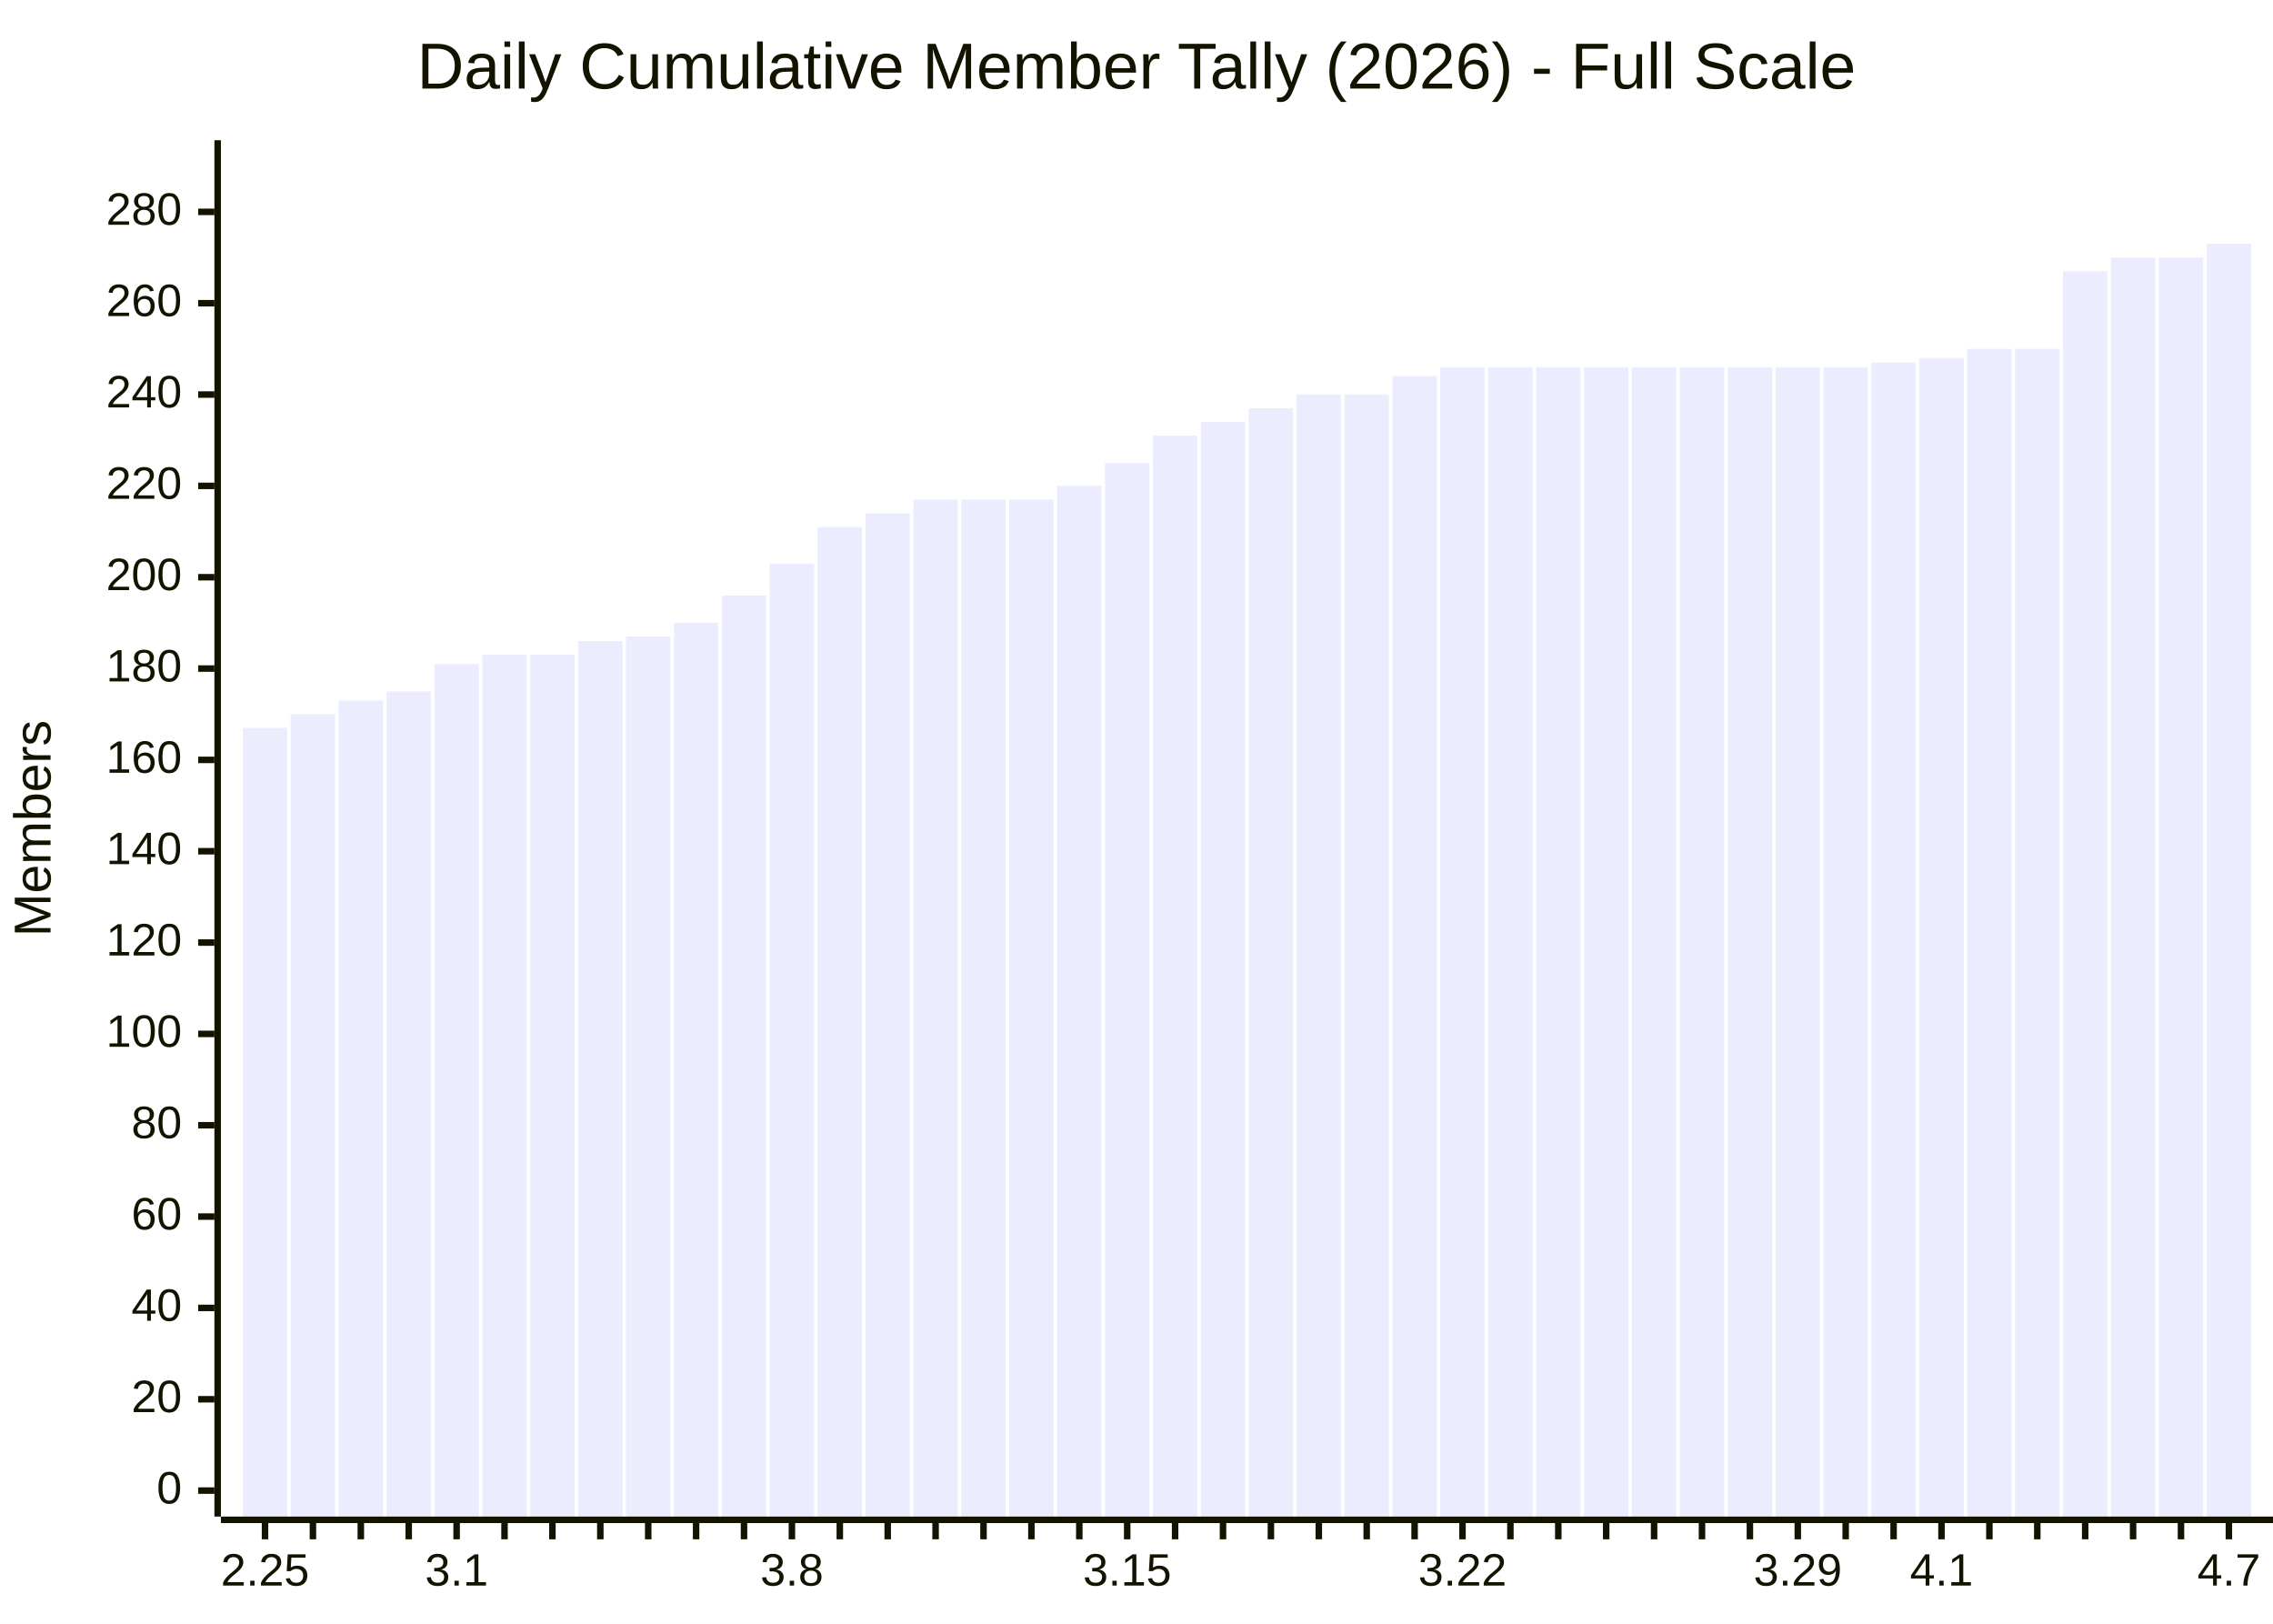
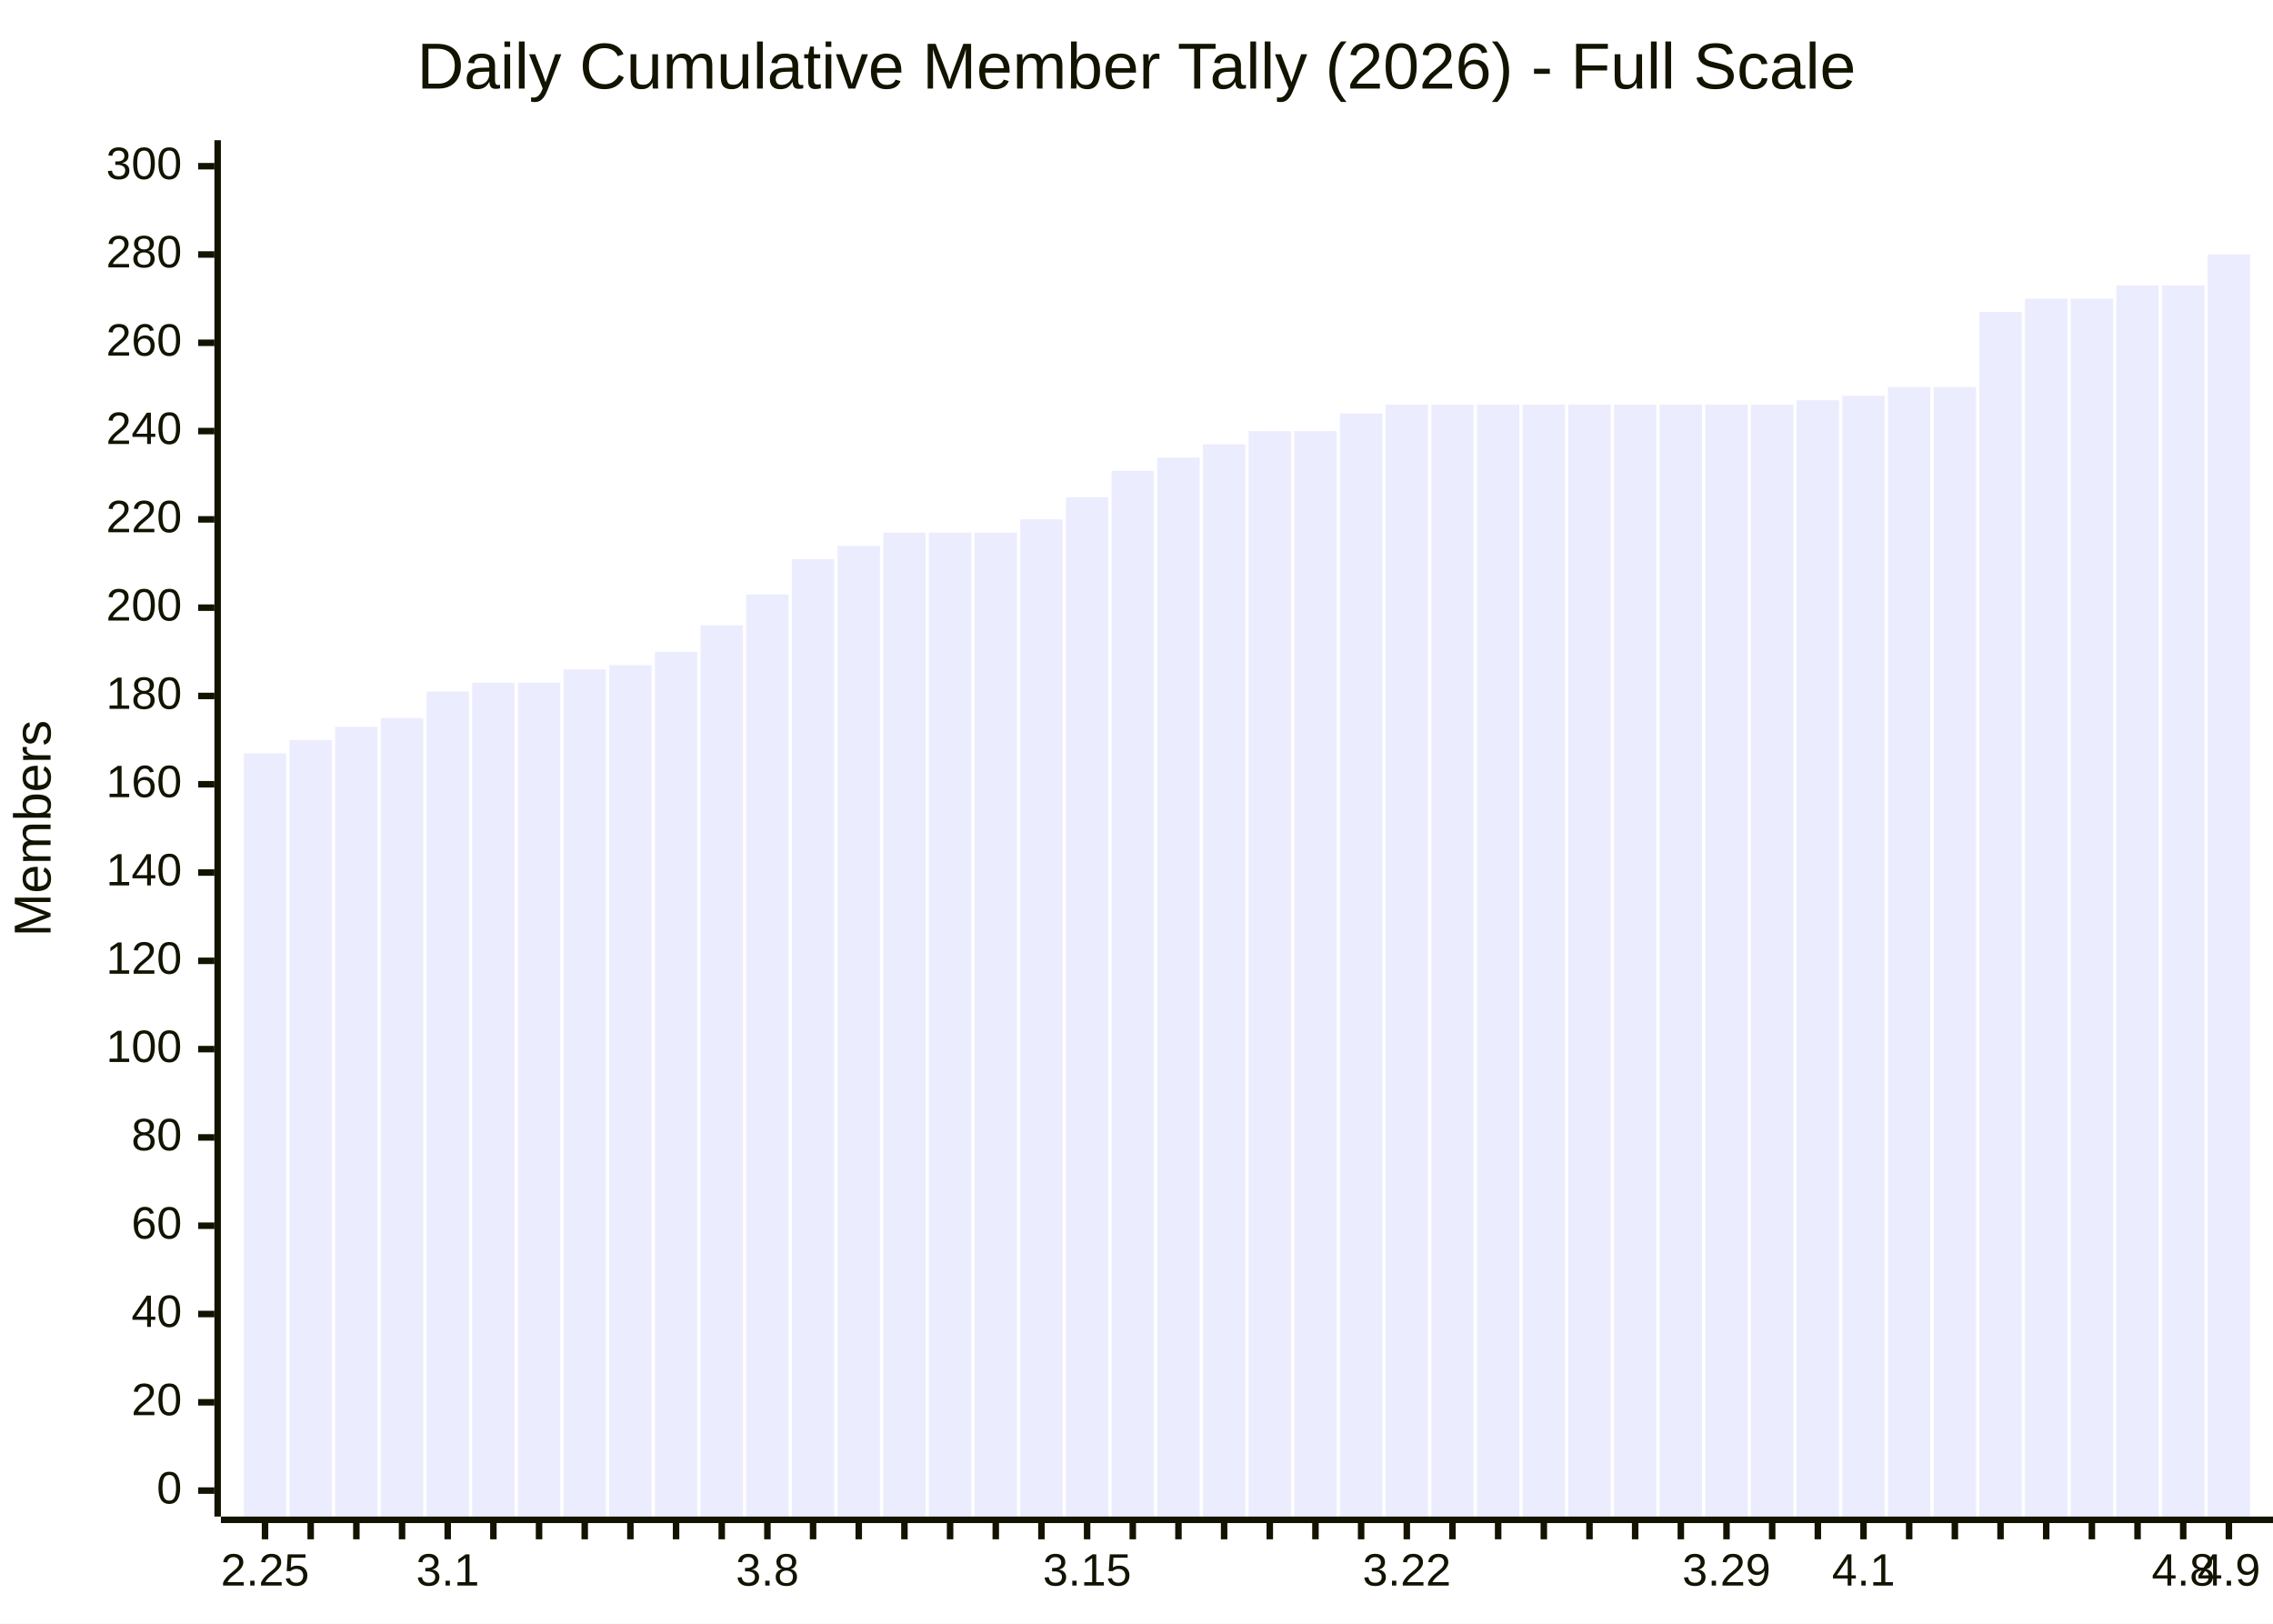
<svg xmlns="http://www.w3.org/2000/svg" id="my-svg" width="100%" style="max-width: 700px; background-color: white;" viewBox="0 0 700 500" role="graphics-document document" aria-roledescription="xychart">
  <style>#my-svg{font-family:"trebuchet ms",verdana,arial,sans-serif;font-size:16px;fill:#333;}@keyframes edge-animation-frame{from{stroke-dashoffset:0;}}@keyframes dash{to{stroke-dashoffset:0;}}#my-svg .edge-animation-slow{stroke-dasharray:9,5!important;stroke-dashoffset:900;animation:dash 50s linear infinite;stroke-linecap:round;}#my-svg .edge-animation-fast{stroke-dasharray:9,5!important;stroke-dashoffset:900;animation:dash 20s linear infinite;stroke-linecap:round;}#my-svg .error-icon{fill:#552222;}#my-svg .error-text{fill:#552222;stroke:#552222;}#my-svg .edge-thickness-normal{stroke-width:1px;}#my-svg .edge-thickness-thick{stroke-width:3.5px;}#my-svg .edge-pattern-solid{stroke-dasharray:0;}#my-svg .edge-thickness-invisible{stroke-width:0;fill:none;}#my-svg .edge-pattern-dashed{stroke-dasharray:3;}#my-svg .edge-pattern-dotted{stroke-dasharray:2;}#my-svg .marker{fill:#333333;stroke:#333333;}#my-svg .marker.cross{stroke:#333333;}#my-svg svg{font-family:"trebuchet ms",verdana,arial,sans-serif;font-size:16px;}#my-svg p{margin:0;}#my-svg :root{--mermaid-font-family:"trebuchet ms",verdana,arial,sans-serif;}</style>
  <g />
  <g class="main">
    <rect width="700" height="500" class="background" fill="white" />
    <g class="chart-title">
      <text x="0" y="0" fill="#131300" font-size="20" dominant-baseline="middle" text-anchor="middle" transform="translate(350, 21.58984) rotate(0)">Daily Cumulative Member Tally (2026) - Full Scale</text>
    </g>
    <g class="plot">
      <g class="bar-plot-0">
-         <rect x="74.777" y="224.152" width="13.68" height="242.848" fill="#ECECFF" stroke="#ECECFF" stroke-width="0" />
-         <rect x="89.528" y="219.933" width="13.68" height="247.067" fill="#ECECFF" stroke="#ECECFF" stroke-width="0" />
-         <rect x="104.28" y="215.714" width="13.68" height="251.286" fill="#ECECFF" stroke="#ECECFF" stroke-width="0" />
-         <rect x="119.031" y="212.902" width="13.68" height="254.098" fill="#ECECFF" stroke="#ECECFF" stroke-width="0" />
-         <rect x="133.782" y="204.464" width="13.68" height="262.536" fill="#ECECFF" stroke="#ECECFF" stroke-width="0" />
-         <rect x="148.533" y="201.651" width="13.68" height="265.349" fill="#ECECFF" stroke="#ECECFF" stroke-width="0" />
-         <rect x="163.284" y="201.651" width="13.68" height="265.349" fill="#ECECFF" stroke="#ECECFF" stroke-width="0" />
-         <rect x="178.035" y="197.432" width="13.68" height="269.568" fill="#ECECFF" stroke="#ECECFF" stroke-width="0" />
-         <rect x="192.786" y="196.026" width="13.68" height="270.974" fill="#ECECFF" stroke="#ECECFF" stroke-width="0" />
-         <rect x="207.538" y="191.807" width="13.68" height="275.193" fill="#ECECFF" stroke="#ECECFF" stroke-width="0" />
-         <rect x="222.289" y="183.37" width="13.68" height="283.63" fill="#ECECFF" stroke="#ECECFF" stroke-width="0" />
-         <rect x="237.04" y="173.526" width="13.68" height="293.474" fill="#ECECFF" stroke="#ECECFF" stroke-width="0" />
-         <rect x="251.791" y="162.276" width="13.68" height="304.724" fill="#ECECFF" stroke="#ECECFF" stroke-width="0" />
-         <rect x="266.542" y="158.057" width="13.68" height="308.943" fill="#ECECFF" stroke="#ECECFF" stroke-width="0" />
-         <rect x="281.293" y="153.838" width="13.68" height="313.162" fill="#ECECFF" stroke="#ECECFF" stroke-width="0" />
-         <rect x="296.044" y="153.838" width="13.68" height="313.162" fill="#ECECFF" stroke="#ECECFF" stroke-width="0" />
-         <rect x="310.796" y="153.838" width="13.68" height="313.162" fill="#ECECFF" stroke="#ECECFF" stroke-width="0" />
-         <rect x="325.547" y="149.619" width="13.68" height="317.381" fill="#ECECFF" stroke="#ECECFF" stroke-width="0" />
-         <rect x="340.298" y="142.588" width="13.68" height="324.412" fill="#ECECFF" stroke="#ECECFF" stroke-width="0" />
-         <rect x="355.049" y="134.15" width="13.68" height="332.85" fill="#ECECFF" stroke="#ECECFF" stroke-width="0" />
-         <rect x="369.8" y="129.931" width="13.68" height="337.069" fill="#ECECFF" stroke="#ECECFF" stroke-width="0" />
-         <rect x="384.551" y="125.712" width="13.68" height="341.288" fill="#ECECFF" stroke="#ECECFF" stroke-width="0" />
-         <rect x="399.302" y="121.494" width="13.68" height="345.506" fill="#ECECFF" stroke="#ECECFF" stroke-width="0" />
-         <rect x="414.054" y="121.494" width="13.68" height="345.506" fill="#ECECFF" stroke="#ECECFF" stroke-width="0" />
-         <rect x="428.805" y="115.868" width="13.68" height="351.132" fill="#ECECFF" stroke="#ECECFF" stroke-width="0" />
-         <rect x="443.556" y="113.056" width="13.68" height="353.944" fill="#ECECFF" stroke="#ECECFF" stroke-width="0" />
-         <rect x="458.307" y="113.056" width="13.68" height="353.944" fill="#ECECFF" stroke="#ECECFF" stroke-width="0" />
-         <rect x="473.058" y="113.056" width="13.68" height="353.944" fill="#ECECFF" stroke="#ECECFF" stroke-width="0" />
-         <rect x="487.809" y="113.056" width="13.68" height="353.944" fill="#ECECFF" stroke="#ECECFF" stroke-width="0" />
-         <rect x="502.56" y="113.056" width="13.68" height="353.944" fill="#ECECFF" stroke="#ECECFF" stroke-width="0" />
-         <rect x="517.312" y="113.056" width="13.68" height="353.944" fill="#ECECFF" stroke="#ECECFF" stroke-width="0" />
-         <rect x="532.063" y="113.056" width="13.68" height="353.944" fill="#ECECFF" stroke="#ECECFF" stroke-width="0" />
-         <rect x="546.814" y="113.056" width="13.68" height="353.944" fill="#ECECFF" stroke="#ECECFF" stroke-width="0" />
-         <rect x="561.565" y="113.056" width="13.68" height="353.944" fill="#ECECFF" stroke="#ECECFF" stroke-width="0" />
-         <rect x="576.316" y="111.65" width="13.68" height="355.35" fill="#ECECFF" stroke="#ECECFF" stroke-width="0" />
-         <rect x="591.067" y="110.243" width="13.68" height="356.757" fill="#ECECFF" stroke="#ECECFF" stroke-width="0" />
-         <rect x="605.818" y="107.431" width="13.68" height="359.569" fill="#ECECFF" stroke="#ECECFF" stroke-width="0" />
-         <rect x="620.57" y="107.431" width="13.68" height="359.569" fill="#ECECFF" stroke="#ECECFF" stroke-width="0" />
-         <rect x="635.321" y="83.524" width="13.68" height="383.476" fill="#ECECFF" stroke="#ECECFF" stroke-width="0" />
-         <rect x="650.072" y="79.305" width="13.68" height="387.695" fill="#ECECFF" stroke="#ECECFF" stroke-width="0" />
-         <rect x="664.823" y="79.305" width="13.68" height="387.695" fill="#ECECFF" stroke="#ECECFF" stroke-width="0" />
-         <rect x="679.574" y="75.086" width="13.68" height="391.914" fill="#ECECFF" stroke="#ECECFF" stroke-width="0" />
+         <rect x="75.088" y="231.98" width="13.058" height="235.02" fill="#ECECFF" stroke="#ECECFF" stroke-width="0" />
+         <rect x="89.153" y="227.902" width="13.058" height="239.098" fill="#ECECFF" stroke="#ECECFF" stroke-width="0" />
+         <rect x="103.218" y="223.824" width="13.058" height="243.176" fill="#ECECFF" stroke="#ECECFF" stroke-width="0" />
+         <rect x="117.283" y="221.105" width="13.058" height="245.895" fill="#ECECFF" stroke="#ECECFF" stroke-width="0" />
+         <rect x="131.348" y="212.948" width="13.058" height="254.052" fill="#ECECFF" stroke="#ECECFF" stroke-width="0" />
+         <rect x="145.413" y="210.23" width="13.058" height="256.77" fill="#ECECFF" stroke="#ECECFF" stroke-width="0" />
+         <rect x="159.478" y="210.23" width="13.058" height="256.77" fill="#ECECFF" stroke="#ECECFF" stroke-width="0" />
+         <rect x="173.543" y="206.151" width="13.058" height="260.849" fill="#ECECFF" stroke="#ECECFF" stroke-width="0" />
+         <rect x="187.608" y="204.792" width="13.058" height="262.208" fill="#ECECFF" stroke="#ECECFF" stroke-width="0" />
+         <rect x="201.674" y="200.714" width="13.058" height="266.286" fill="#ECECFF" stroke="#ECECFF" stroke-width="0" />
+         <rect x="215.739" y="192.557" width="13.058" height="274.443" fill="#ECECFF" stroke="#ECECFF" stroke-width="0" />
+         <rect x="229.804" y="183.042" width="13.058" height="283.958" fill="#ECECFF" stroke="#ECECFF" stroke-width="0" />
+         <rect x="243.869" y="172.166" width="13.058" height="294.834" fill="#ECECFF" stroke="#ECECFF" stroke-width="0" />
+         <rect x="257.934" y="168.088" width="13.058" height="298.912" fill="#ECECFF" stroke="#ECECFF" stroke-width="0" />
+         <rect x="271.999" y="164.01" width="13.058" height="302.99" fill="#ECECFF" stroke="#ECECFF" stroke-width="0" />
+         <rect x="286.064" y="164.01" width="13.058" height="302.99" fill="#ECECFF" stroke="#ECECFF" stroke-width="0" />
+         <rect x="300.129" y="164.01" width="13.058" height="302.99" fill="#ECECFF" stroke="#ECECFF" stroke-width="0" />
+         <rect x="314.194" y="159.932" width="13.058" height="307.068" fill="#ECECFF" stroke="#ECECFF" stroke-width="0" />
+         <rect x="328.259" y="153.135" width="13.058" height="313.865" fill="#ECECFF" stroke="#ECECFF" stroke-width="0" />
+         <rect x="342.324" y="144.978" width="13.058" height="322.022" fill="#ECECFF" stroke="#ECECFF" stroke-width="0" />
+         <rect x="356.389" y="140.9" width="13.058" height="326.1" fill="#ECECFF" stroke="#ECECFF" stroke-width="0" />
+         <rect x="370.454" y="136.822" width="13.058" height="330.178" fill="#ECECFF" stroke="#ECECFF" stroke-width="0" />
+         <rect x="384.519" y="132.744" width="13.058" height="334.256" fill="#ECECFF" stroke="#ECECFF" stroke-width="0" />
+         <rect x="398.584" y="132.744" width="13.058" height="334.256" fill="#ECECFF" stroke="#ECECFF" stroke-width="0" />
+         <rect x="412.649" y="127.306" width="13.058" height="339.694" fill="#ECECFF" stroke="#ECECFF" stroke-width="0" />
+         <rect x="426.714" y="124.587" width="13.058" height="342.413" fill="#ECECFF" stroke="#ECECFF" stroke-width="0" />
+         <rect x="440.779" y="124.587" width="13.058" height="342.413" fill="#ECECFF" stroke="#ECECFF" stroke-width="0" />
+         <rect x="454.844" y="124.587" width="13.058" height="342.413" fill="#ECECFF" stroke="#ECECFF" stroke-width="0" />
+         <rect x="468.909" y="124.587" width="13.058" height="342.413" fill="#ECECFF" stroke="#ECECFF" stroke-width="0" />
+         <rect x="482.974" y="124.587" width="13.058" height="342.413" fill="#ECECFF" stroke="#ECECFF" stroke-width="0" />
+         <rect x="497.039" y="124.587" width="13.058" height="342.413" fill="#ECECFF" stroke="#ECECFF" stroke-width="0" />
+         <rect x="511.104" y="124.587" width="13.058" height="342.413" fill="#ECECFF" stroke="#ECECFF" stroke-width="0" />
+         <rect x="525.17" y="124.587" width="13.058" height="342.413" fill="#ECECFF" stroke="#ECECFF" stroke-width="0" />
+         <rect x="539.235" y="124.587" width="13.058" height="342.413" fill="#ECECFF" stroke="#ECECFF" stroke-width="0" />
+         <rect x="553.3" y="123.228" width="13.058" height="343.772" fill="#ECECFF" stroke="#ECECFF" stroke-width="0" />
+         <rect x="567.365" y="121.869" width="13.058" height="345.131" fill="#ECECFF" stroke="#ECECFF" stroke-width="0" />
+         <rect x="581.43" y="119.15" width="13.058" height="347.85" fill="#ECECFF" stroke="#ECECFF" stroke-width="0" />
+         <rect x="595.495" y="119.15" width="13.058" height="347.85" fill="#ECECFF" stroke="#ECECFF" stroke-width="0" />
+         <rect x="609.56" y="96.04" width="13.058" height="370.96" fill="#ECECFF" stroke="#ECECFF" stroke-width="0" />
+         <rect x="623.625" y="91.962" width="13.058" height="375.038" fill="#ECECFF" stroke="#ECECFF" stroke-width="0" />
+         <rect x="637.69" y="91.962" width="13.058" height="375.038" fill="#ECECFF" stroke="#ECECFF" stroke-width="0" />
+         <rect x="651.755" y="87.884" width="13.058" height="379.116" fill="#ECECFF" stroke="#ECECFF" stroke-width="0" />
+         <rect x="665.82" y="87.884" width="13.058" height="379.116" fill="#ECECFF" stroke="#ECECFF" stroke-width="0" />
+         <rect x="679.885" y="78.368" width="13.058" height="388.632" fill="#ECECFF" stroke="#ECECFF" stroke-width="0" />
      </g>
    </g>
    <g class="bottom-axis">
      <g class="axis-line">
        <path d="M 68.031,468 L 700,468" fill="none" stroke="#131300" stroke-width="2" />
      </g>
      <g class="label">
        <text x="0" y="0" fill="#131300" font-size="14" dominant-baseline="text-before-edge" text-anchor="middle" transform="translate(81.61719, 479) rotate(0)">2.25</text>
-         <text x="0" y="0" fill="#131300" font-size="14" dominant-baseline="text-before-edge" text-anchor="middle" transform="translate(96.36833, 479) rotate(0)">​​</text>
-         <text x="0" y="0" fill="#131300" font-size="14" dominant-baseline="text-before-edge" text-anchor="middle" transform="translate(111.1195, 479) rotate(0)">​​​</text>
-         <text x="0" y="0" fill="#131300" font-size="14" dominant-baseline="text-before-edge" text-anchor="middle" transform="translate(125.8706, 479) rotate(0)">​​​​</text>
-         <text x="0" y="0" fill="#131300" font-size="14" dominant-baseline="text-before-edge" text-anchor="middle" transform="translate(140.6218, 479) rotate(0)">3.1</text>
-         <text x="0" y="0" fill="#131300" font-size="14" dominant-baseline="text-before-edge" text-anchor="middle" transform="translate(155.3729, 479) rotate(0)">​​​​​​</text>
-         <text x="0" y="0" fill="#131300" font-size="14" dominant-baseline="text-before-edge" text-anchor="middle" transform="translate(170.124, 479) rotate(0)">​​​​​​​</text>
-         <text x="0" y="0" fill="#131300" font-size="14" dominant-baseline="text-before-edge" text-anchor="middle" transform="translate(184.8752, 479) rotate(0)">​​​​​​​​</text>
-         <text x="0" y="0" fill="#131300" font-size="14" dominant-baseline="text-before-edge" text-anchor="middle" transform="translate(199.6263, 479) rotate(0)">​​​​​​​​​</text>
-         <text x="0" y="0" fill="#131300" font-size="14" dominant-baseline="text-before-edge" text-anchor="middle" transform="translate(214.3775, 479) rotate(0)">​​​​​​​​​​</text>
-         <text x="0" y="0" fill="#131300" font-size="14" dominant-baseline="text-before-edge" text-anchor="middle" transform="translate(229.1286, 479) rotate(0)">​​​​​​​​​​​</text>
-         <text x="0" y="0" fill="#131300" font-size="14" dominant-baseline="text-before-edge" text-anchor="middle" transform="translate(243.8798, 479) rotate(0)">3.8</text>
-         <text x="0" y="0" fill="#131300" font-size="14" dominant-baseline="text-before-edge" text-anchor="middle" transform="translate(258.6309, 479) rotate(0)">​​​​​​​​​​​​​</text>
-         <text x="0" y="0" fill="#131300" font-size="14" dominant-baseline="text-before-edge" text-anchor="middle" transform="translate(273.3821, 479) rotate(0)">​​​​​​​​​​​​​​</text>
-         <text x="0" y="0" fill="#131300" font-size="14" dominant-baseline="text-before-edge" text-anchor="middle" transform="translate(288.1332, 479) rotate(0)">​​​​​​​​​​​​​​​</text>
-         <text x="0" y="0" fill="#131300" font-size="14" dominant-baseline="text-before-edge" text-anchor="middle" transform="translate(302.8843, 479) rotate(0)">​​​​​​​​​​​​​​​​</text>
-         <text x="0" y="0" fill="#131300" font-size="14" dominant-baseline="text-before-edge" text-anchor="middle" transform="translate(317.6355, 479) rotate(0)">​​​​​​​​​​​​​​​​​</text>
-         <text x="0" y="0" fill="#131300" font-size="14" dominant-baseline="text-before-edge" text-anchor="middle" transform="translate(332.3866, 479) rotate(0)">​​​​​​​​​​​​​​​​​​</text>
-         <text x="0" y="0" fill="#131300" font-size="14" dominant-baseline="text-before-edge" text-anchor="middle" transform="translate(347.1378, 479) rotate(0)">3.15</text>
-         <text x="0" y="0" fill="#131300" font-size="14" dominant-baseline="text-before-edge" text-anchor="middle" transform="translate(361.8889, 479) rotate(0)">​​​​​​​​​​​​​​​​​​​​</text>
-         <text x="0" y="0" fill="#131300" font-size="14" dominant-baseline="text-before-edge" text-anchor="middle" transform="translate(376.6401, 479) rotate(0)">​​​​​​​​​​​​​​​​​​​​​</text>
-         <text x="0" y="0" fill="#131300" font-size="14" dominant-baseline="text-before-edge" text-anchor="middle" transform="translate(391.3912, 479) rotate(0)">​​​​​​​​​​​​​​​​​​​​​​</text>
-         <text x="0" y="0" fill="#131300" font-size="14" dominant-baseline="text-before-edge" text-anchor="middle" transform="translate(406.1423, 479) rotate(0)">​​​​​​​​​​​​​​​​​​​​​​​</text>
-         <text x="0" y="0" fill="#131300" font-size="14" dominant-baseline="text-before-edge" text-anchor="middle" transform="translate(420.8935, 479) rotate(0)">​​​​​​​​​​​​​​​​​​​​​​​​</text>
-         <text x="0" y="0" fill="#131300" font-size="14" dominant-baseline="text-before-edge" text-anchor="middle" transform="translate(435.6446, 479) rotate(0)">​​​​​​​​​​​​​​​​​​​​​​​​​</text>
-         <text x="0" y="0" fill="#131300" font-size="14" dominant-baseline="text-before-edge" text-anchor="middle" transform="translate(450.3958, 479) rotate(0)">3.22</text>
-         <text x="0" y="0" fill="#131300" font-size="14" dominant-baseline="text-before-edge" text-anchor="middle" transform="translate(465.1469, 479) rotate(0)">​​​​​​​​​​​​​​​​​​​​​​​​​​​</text>
-         <text x="0" y="0" fill="#131300" font-size="14" dominant-baseline="text-before-edge" text-anchor="middle" transform="translate(479.8981, 479) rotate(0)">​​​​​​​​​​​​​​​​​​​​​​​​​​​​</text>
-         <text x="0" y="0" fill="#131300" font-size="14" dominant-baseline="text-before-edge" text-anchor="middle" transform="translate(494.6492, 479) rotate(0)">​​​​​​​​​​​​​​​​​​​​​​​​​​​​​</text>
-         <text x="0" y="0" fill="#131300" font-size="14" dominant-baseline="text-before-edge" text-anchor="middle" transform="translate(509.4003, 479) rotate(0)">​​​​​​​​​​​​​​​​​​​​​​​​​​​​​​</text>
-         <text x="0" y="0" fill="#131300" font-size="14" dominant-baseline="text-before-edge" text-anchor="middle" transform="translate(524.1515, 479) rotate(0)">​​​​​​​​​​​​​​​​​​​​​​​​​​​​​​​</text>
-         <text x="0" y="0" fill="#131300" font-size="14" dominant-baseline="text-before-edge" text-anchor="middle" transform="translate(538.9026, 479) rotate(0)">​​​​​​​​​​​​​​​​​​​​​​​​​​​​​​​​</text>
-         <text x="0" y="0" fill="#131300" font-size="14" dominant-baseline="text-before-edge" text-anchor="middle" transform="translate(553.6538, 479) rotate(0)">3.29</text>
-         <text x="0" y="0" fill="#131300" font-size="14" dominant-baseline="text-before-edge" text-anchor="middle" transform="translate(568.4049, 479) rotate(0)">​​​​​​​​​​​​​​​​​​​​​​​​​​​​​​​​​​</text>
-         <text x="0" y="0" fill="#131300" font-size="14" dominant-baseline="text-before-edge" text-anchor="middle" transform="translate(583.1561, 479) rotate(0)">​​​​​​​​​​​​​​​​​​​​​​​​​​​​​​​​​​​</text>
-         <text x="0" y="0" fill="#131300" font-size="14" dominant-baseline="text-before-edge" text-anchor="middle" transform="translate(597.9072, 479) rotate(0)">4.1</text>
-         <text x="0" y="0" fill="#131300" font-size="14" dominant-baseline="text-before-edge" text-anchor="middle" transform="translate(612.6583, 479) rotate(0)">​​​​​​​​​​​​​​​​​​​​​​​​​​​​​​​​​​​​​</text>
-         <text x="0" y="0" fill="#131300" font-size="14" dominant-baseline="text-before-edge" text-anchor="middle" transform="translate(627.4095, 479) rotate(0)">​​​​​​​​​​​​​​​​​​​​​​​​​​​​​​​​​​​​​​</text>
-         <text x="0" y="0" fill="#131300" font-size="14" dominant-baseline="text-before-edge" text-anchor="middle" transform="translate(642.1606, 479) rotate(0)">​​​​​​​​​​​​​​​​​​​​​​​​​​​​​​​​​​​​​​​</text>
-         <text x="0" y="0" fill="#131300" font-size="14" dominant-baseline="text-before-edge" text-anchor="middle" transform="translate(656.9118, 479) rotate(0)">​​​​​​​​​​​​​​​​​​​​​​​​​​​​​​​​​​​​​​​​</text>
-         <text x="0" y="0" fill="#131300" font-size="14" dominant-baseline="text-before-edge" text-anchor="middle" transform="translate(671.6629, 479) rotate(0)">​​​​​​​​​​​​​​​​​​​​​​​​​​​​​​​​​​​​​​​​​</text>
-         <text x="0" y="0" fill="#131300" font-size="14" dominant-baseline="text-before-edge" text-anchor="middle" transform="translate(686.4141, 479) rotate(0)">4.7</text>
+         <text x="0" y="0" fill="#131300" font-size="14" dominant-baseline="text-before-edge" text-anchor="middle" transform="translate(95.68223, 479) rotate(0)">​​</text>
+         <text x="0" y="0" fill="#131300" font-size="14" dominant-baseline="text-before-edge" text-anchor="middle" transform="translate(109.7473, 479) rotate(0)">​​​</text>
+         <text x="0" y="0" fill="#131300" font-size="14" dominant-baseline="text-before-edge" text-anchor="middle" transform="translate(123.8123, 479) rotate(0)">​​​​</text>
+         <text x="0" y="0" fill="#131300" font-size="14" dominant-baseline="text-before-edge" text-anchor="middle" transform="translate(137.8774, 479) rotate(0)">3.1</text>
+         <text x="0" y="0" fill="#131300" font-size="14" dominant-baseline="text-before-edge" text-anchor="middle" transform="translate(151.9424, 479) rotate(0)">​​​​​​</text>
+         <text x="0" y="0" fill="#131300" font-size="14" dominant-baseline="text-before-edge" text-anchor="middle" transform="translate(166.0075, 479) rotate(0)">​​​​​​​</text>
+         <text x="0" y="0" fill="#131300" font-size="14" dominant-baseline="text-before-edge" text-anchor="middle" transform="translate(180.0725, 479) rotate(0)">​​​​​​​​</text>
+         <text x="0" y="0" fill="#131300" font-size="14" dominant-baseline="text-before-edge" text-anchor="middle" transform="translate(194.1375, 479) rotate(0)">​​​​​​​​​</text>
+         <text x="0" y="0" fill="#131300" font-size="14" dominant-baseline="text-before-edge" text-anchor="middle" transform="translate(208.2026, 479) rotate(0)">​​​​​​​​​​</text>
+         <text x="0" y="0" fill="#131300" font-size="14" dominant-baseline="text-before-edge" text-anchor="middle" transform="translate(222.2676, 479) rotate(0)">​​​​​​​​​​​</text>
+         <text x="0" y="0" fill="#131300" font-size="14" dominant-baseline="text-before-edge" text-anchor="middle" transform="translate(236.3327, 479) rotate(0)">3.8</text>
+         <text x="0" y="0" fill="#131300" font-size="14" dominant-baseline="text-before-edge" text-anchor="middle" transform="translate(250.3977, 479) rotate(0)">​​​​​​​​​​​​​</text>
+         <text x="0" y="0" fill="#131300" font-size="14" dominant-baseline="text-before-edge" text-anchor="middle" transform="translate(264.4628, 479) rotate(0)">​​​​​​​​​​​​​​</text>
+         <text x="0" y="0" fill="#131300" font-size="14" dominant-baseline="text-before-edge" text-anchor="middle" transform="translate(278.5278, 479) rotate(0)">​​​​​​​​​​​​​​​</text>
+         <text x="0" y="0" fill="#131300" font-size="14" dominant-baseline="text-before-edge" text-anchor="middle" transform="translate(292.5928, 479) rotate(0)">​​​​​​​​​​​​​​​​</text>
+         <text x="0" y="0" fill="#131300" font-size="14" dominant-baseline="text-before-edge" text-anchor="middle" transform="translate(306.6579, 479) rotate(0)">​​​​​​​​​​​​​​​​​</text>
+         <text x="0" y="0" fill="#131300" font-size="14" dominant-baseline="text-before-edge" text-anchor="middle" transform="translate(320.7229, 479) rotate(0)">​​​​​​​​​​​​​​​​​​</text>
+         <text x="0" y="0" fill="#131300" font-size="14" dominant-baseline="text-before-edge" text-anchor="middle" transform="translate(334.788, 479) rotate(0)">3.15</text>
+         <text x="0" y="0" fill="#131300" font-size="14" dominant-baseline="text-before-edge" text-anchor="middle" transform="translate(348.853, 479) rotate(0)">​​​​​​​​​​​​​​​​​​​​</text>
+         <text x="0" y="0" fill="#131300" font-size="14" dominant-baseline="text-before-edge" text-anchor="middle" transform="translate(362.9181, 479) rotate(0)">​​​​​​​​​​​​​​​​​​​​​</text>
+         <text x="0" y="0" fill="#131300" font-size="14" dominant-baseline="text-before-edge" text-anchor="middle" transform="translate(376.9831, 479) rotate(0)">​​​​​​​​​​​​​​​​​​​​​​</text>
+         <text x="0" y="0" fill="#131300" font-size="14" dominant-baseline="text-before-edge" text-anchor="middle" transform="translate(391.0481, 479) rotate(0)">​​​​​​​​​​​​​​​​​​​​​​​</text>
+         <text x="0" y="0" fill="#131300" font-size="14" dominant-baseline="text-before-edge" text-anchor="middle" transform="translate(405.1132, 479) rotate(0)">​​​​​​​​​​​​​​​​​​​​​​​​</text>
+         <text x="0" y="0" fill="#131300" font-size="14" dominant-baseline="text-before-edge" text-anchor="middle" transform="translate(419.1782, 479) rotate(0)">​​​​​​​​​​​​​​​​​​​​​​​​​</text>
+         <text x="0" y="0" fill="#131300" font-size="14" dominant-baseline="text-before-edge" text-anchor="middle" transform="translate(433.2433, 479) rotate(0)">3.22</text>
+         <text x="0" y="0" fill="#131300" font-size="14" dominant-baseline="text-before-edge" text-anchor="middle" transform="translate(447.3083, 479) rotate(0)">​​​​​​​​​​​​​​​​​​​​​​​​​​​</text>
+         <text x="0" y="0" fill="#131300" font-size="14" dominant-baseline="text-before-edge" text-anchor="middle" transform="translate(461.3734, 479) rotate(0)">​​​​​​​​​​​​​​​​​​​​​​​​​​​​</text>
+         <text x="0" y="0" fill="#131300" font-size="14" dominant-baseline="text-before-edge" text-anchor="middle" transform="translate(475.4384, 479) rotate(0)">​​​​​​​​​​​​​​​​​​​​​​​​​​​​​</text>
+         <text x="0" y="0" fill="#131300" font-size="14" dominant-baseline="text-before-edge" text-anchor="middle" transform="translate(489.5035, 479) rotate(0)">​​​​​​​​​​​​​​​​​​​​​​​​​​​​​​</text>
+         <text x="0" y="0" fill="#131300" font-size="14" dominant-baseline="text-before-edge" text-anchor="middle" transform="translate(503.5685, 479) rotate(0)">​​​​​​​​​​​​​​​​​​​​​​​​​​​​​​​</text>
+         <text x="0" y="0" fill="#131300" font-size="14" dominant-baseline="text-before-edge" text-anchor="middle" transform="translate(517.6335, 479) rotate(0)">​​​​​​​​​​​​​​​​​​​​​​​​​​​​​​​​</text>
+         <text x="0" y="0" fill="#131300" font-size="14" dominant-baseline="text-before-edge" text-anchor="middle" transform="translate(531.6986, 479) rotate(0)">3.29</text>
+         <text x="0" y="0" fill="#131300" font-size="14" dominant-baseline="text-before-edge" text-anchor="middle" transform="translate(545.7636, 479) rotate(0)">​​​​​​​​​​​​​​​​​​​​​​​​​​​​​​​​​​</text>
+         <text x="0" y="0" fill="#131300" font-size="14" dominant-baseline="text-before-edge" text-anchor="middle" transform="translate(559.8287, 479) rotate(0)">​​​​​​​​​​​​​​​​​​​​​​​​​​​​​​​​​​​</text>
+         <text x="0" y="0" fill="#131300" font-size="14" dominant-baseline="text-before-edge" text-anchor="middle" transform="translate(573.8937, 479) rotate(0)">4.1</text>
+         <text x="0" y="0" fill="#131300" font-size="14" dominant-baseline="text-before-edge" text-anchor="middle" transform="translate(587.9588, 479) rotate(0)">​​​​​​​​​​​​​​​​​​​​​​​​​​​​​​​​​​​​​</text>
+         <text x="0" y="0" fill="#131300" font-size="14" dominant-baseline="text-before-edge" text-anchor="middle" transform="translate(602.0238, 479) rotate(0)">​​​​​​​​​​​​​​​​​​​​​​​​​​​​​​​​​​​​​​</text>
+         <text x="0" y="0" fill="#131300" font-size="14" dominant-baseline="text-before-edge" text-anchor="middle" transform="translate(616.0888, 479) rotate(0)">​​​​​​​​​​​​​​​​​​​​​​​​​​​​​​​​​​​​​​​</text>
+         <text x="0" y="0" fill="#131300" font-size="14" dominant-baseline="text-before-edge" text-anchor="middle" transform="translate(630.1539, 479) rotate(0)">​​​​​​​​​​​​​​​​​​​​​​​​​​​​​​​​​​​​​​​​</text>
+         <text x="0" y="0" fill="#131300" font-size="14" dominant-baseline="text-before-edge" text-anchor="middle" transform="translate(644.2189, 479) rotate(0)">​​​​​​​​​​​​​​​​​​​​​​​​​​​​​​​​​​​​​​​​​</text>
+         <text x="0" y="0" fill="#131300" font-size="14" dominant-baseline="text-before-edge" text-anchor="middle" transform="translate(658.284, 479) rotate(0)">​​​​​​​​​​​​​​​​​​​​​​​​​​​​​​​​​​​​​​​​​​</text>
+         <text x="0" y="0" fill="#131300" font-size="14" dominant-baseline="text-before-edge" text-anchor="middle" transform="translate(672.349, 479) rotate(0)">4.8</text>
+         <text x="0" y="0" fill="#131300" font-size="14" dominant-baseline="text-before-edge" text-anchor="middle" transform="translate(686.4141, 479) rotate(0)">4.9</text>
      </g>
      <g class="ticks">
        <path d="M 81.617,469 L 81.617,474" fill="none" stroke="#131300" stroke-width="2" />
-         <path d="M 96.368,469 L 96.368,474" fill="none" stroke="#131300" stroke-width="2" />
-         <path d="M 111.119,469 L 111.119,474" fill="none" stroke="#131300" stroke-width="2" />
-         <path d="M 125.871,469 L 125.871,474" fill="none" stroke="#131300" stroke-width="2" />
-         <path d="M 140.622,469 L 140.622,474" fill="none" stroke="#131300" stroke-width="2" />
-         <path d="M 155.373,469 L 155.373,474" fill="none" stroke="#131300" stroke-width="2" />
-         <path d="M 170.124,469 L 170.124,474" fill="none" stroke="#131300" stroke-width="2" />
-         <path d="M 184.875,469 L 184.875,474" fill="none" stroke="#131300" stroke-width="2" />
-         <path d="M 199.626,469 L 199.626,474" fill="none" stroke="#131300" stroke-width="2" />
-         <path d="M 214.377,469 L 214.377,474" fill="none" stroke="#131300" stroke-width="2" />
-         <path d="M 229.129,469 L 229.129,474" fill="none" stroke="#131300" stroke-width="2" />
-         <path d="M 243.88,469 L 243.88,474" fill="none" stroke="#131300" stroke-width="2" />
-         <path d="M 258.631,469 L 258.631,474" fill="none" stroke="#131300" stroke-width="2" />
-         <path d="M 273.382,469 L 273.382,474" fill="none" stroke="#131300" stroke-width="2" />
-         <path d="M 288.133,469 L 288.133,474" fill="none" stroke="#131300" stroke-width="2" />
-         <path d="M 302.884,469 L 302.884,474" fill="none" stroke="#131300" stroke-width="2" />
-         <path d="M 317.635,469 L 317.635,474" fill="none" stroke="#131300" stroke-width="2" />
-         <path d="M 332.387,469 L 332.387,474" fill="none" stroke="#131300" stroke-width="2" />
-         <path d="M 347.138,469 L 347.138,474" fill="none" stroke="#131300" stroke-width="2" />
-         <path d="M 361.889,469 L 361.889,474" fill="none" stroke="#131300" stroke-width="2" />
-         <path d="M 376.64,469 L 376.64,474" fill="none" stroke="#131300" stroke-width="2" />
-         <path d="M 391.391,469 L 391.391,474" fill="none" stroke="#131300" stroke-width="2" />
-         <path d="M 406.142,469 L 406.142,474" fill="none" stroke="#131300" stroke-width="2" />
-         <path d="M 420.893,469 L 420.893,474" fill="none" stroke="#131300" stroke-width="2" />
-         <path d="M 435.645,469 L 435.645,474" fill="none" stroke="#131300" stroke-width="2" />
-         <path d="M 450.396,469 L 450.396,474" fill="none" stroke="#131300" stroke-width="2" />
-         <path d="M 465.147,469 L 465.147,474" fill="none" stroke="#131300" stroke-width="2" />
-         <path d="M 479.898,469 L 479.898,474" fill="none" stroke="#131300" stroke-width="2" />
-         <path d="M 494.649,469 L 494.649,474" fill="none" stroke="#131300" stroke-width="2" />
-         <path d="M 509.4,469 L 509.4,474" fill="none" stroke="#131300" stroke-width="2" />
-         <path d="M 524.151,469 L 524.151,474" fill="none" stroke="#131300" stroke-width="2" />
-         <path d="M 538.903,469 L 538.903,474" fill="none" stroke="#131300" stroke-width="2" />
-         <path d="M 553.654,469 L 553.654,474" fill="none" stroke="#131300" stroke-width="2" />
-         <path d="M 568.405,469 L 568.405,474" fill="none" stroke="#131300" stroke-width="2" />
-         <path d="M 583.156,469 L 583.156,474" fill="none" stroke="#131300" stroke-width="2" />
-         <path d="M 597.907,469 L 597.907,474" fill="none" stroke="#131300" stroke-width="2" />
-         <path d="M 612.658,469 L 612.658,474" fill="none" stroke="#131300" stroke-width="2" />
-         <path d="M 627.409,469 L 627.409,474" fill="none" stroke="#131300" stroke-width="2" />
-         <path d="M 642.161,469 L 642.161,474" fill="none" stroke="#131300" stroke-width="2" />
-         <path d="M 656.912,469 L 656.912,474" fill="none" stroke="#131300" stroke-width="2" />
-         <path d="M 671.663,469 L 671.663,474" fill="none" stroke="#131300" stroke-width="2" />
+         <path d="M 95.682,469 L 95.682,474" fill="none" stroke="#131300" stroke-width="2" />
+         <path d="M 109.747,469 L 109.747,474" fill="none" stroke="#131300" stroke-width="2" />
+         <path d="M 123.812,469 L 123.812,474" fill="none" stroke="#131300" stroke-width="2" />
+         <path d="M 137.877,469 L 137.877,474" fill="none" stroke="#131300" stroke-width="2" />
+         <path d="M 151.942,469 L 151.942,474" fill="none" stroke="#131300" stroke-width="2" />
+         <path d="M 166.007,469 L 166.007,474" fill="none" stroke="#131300" stroke-width="2" />
+         <path d="M 180.072,469 L 180.072,474" fill="none" stroke="#131300" stroke-width="2" />
+         <path d="M 194.138,469 L 194.138,474" fill="none" stroke="#131300" stroke-width="2" />
+         <path d="M 208.203,469 L 208.203,474" fill="none" stroke="#131300" stroke-width="2" />
+         <path d="M 222.268,469 L 222.268,474" fill="none" stroke="#131300" stroke-width="2" />
+         <path d="M 236.333,469 L 236.333,474" fill="none" stroke="#131300" stroke-width="2" />
+         <path d="M 250.398,469 L 250.398,474" fill="none" stroke="#131300" stroke-width="2" />
+         <path d="M 264.463,469 L 264.463,474" fill="none" stroke="#131300" stroke-width="2" />
+         <path d="M 278.528,469 L 278.528,474" fill="none" stroke="#131300" stroke-width="2" />
+         <path d="M 292.593,469 L 292.593,474" fill="none" stroke="#131300" stroke-width="2" />
+         <path d="M 306.658,469 L 306.658,474" fill="none" stroke="#131300" stroke-width="2" />
+         <path d="M 320.723,469 L 320.723,474" fill="none" stroke="#131300" stroke-width="2" />
+         <path d="M 334.788,469 L 334.788,474" fill="none" stroke="#131300" stroke-width="2" />
+         <path d="M 348.853,469 L 348.853,474" fill="none" stroke="#131300" stroke-width="2" />
+         <path d="M 362.918,469 L 362.918,474" fill="none" stroke="#131300" stroke-width="2" />
+         <path d="M 376.983,469 L 376.983,474" fill="none" stroke="#131300" stroke-width="2" />
+         <path d="M 391.048,469 L 391.048,474" fill="none" stroke="#131300" stroke-width="2" />
+         <path d="M 405.113,469 L 405.113,474" fill="none" stroke="#131300" stroke-width="2" />
+         <path d="M 419.178,469 L 419.178,474" fill="none" stroke="#131300" stroke-width="2" />
+         <path d="M 433.243,469 L 433.243,474" fill="none" stroke="#131300" stroke-width="2" />
+         <path d="M 447.308,469 L 447.308,474" fill="none" stroke="#131300" stroke-width="2" />
+         <path d="M 461.373,469 L 461.373,474" fill="none" stroke="#131300" stroke-width="2" />
+         <path d="M 475.438,469 L 475.438,474" fill="none" stroke="#131300" stroke-width="2" />
+         <path d="M 489.503,469 L 489.503,474" fill="none" stroke="#131300" stroke-width="2" />
+         <path d="M 503.568,469 L 503.568,474" fill="none" stroke="#131300" stroke-width="2" />
+         <path d="M 517.634,469 L 517.634,474" fill="none" stroke="#131300" stroke-width="2" />
+         <path d="M 531.699,469 L 531.699,474" fill="none" stroke="#131300" stroke-width="2" />
+         <path d="M 545.764,469 L 545.764,474" fill="none" stroke="#131300" stroke-width="2" />
+         <path d="M 559.829,469 L 559.829,474" fill="none" stroke="#131300" stroke-width="2" />
+         <path d="M 573.894,469 L 573.894,474" fill="none" stroke="#131300" stroke-width="2" />
+         <path d="M 587.959,469 L 587.959,474" fill="none" stroke="#131300" stroke-width="2" />
+         <path d="M 602.024,469 L 602.024,474" fill="none" stroke="#131300" stroke-width="2" />
+         <path d="M 616.089,469 L 616.089,474" fill="none" stroke="#131300" stroke-width="2" />
+         <path d="M 630.154,469 L 630.154,474" fill="none" stroke="#131300" stroke-width="2" />
+         <path d="M 644.219,469 L 644.219,474" fill="none" stroke="#131300" stroke-width="2" />
+         <path d="M 658.284,469 L 658.284,474" fill="none" stroke="#131300" stroke-width="2" />
+         <path d="M 672.349,469 L 672.349,474" fill="none" stroke="#131300" stroke-width="2" />
        <path d="M 686.414,469 L 686.414,474" fill="none" stroke="#131300" stroke-width="2" />
      </g>
    </g>
    <g class="left-axis">
      <g class="axisl-line">
        <path d="M 67.031,43.18 L 67.031,467" fill="none" stroke="#131300" stroke-width="2" />
      </g>
      <g class="label">
-         <text x="0" y="0" fill="#131300" font-size="14" dominant-baseline="middle" text-anchor="end" transform="translate(56.03125, 65.24246) rotate(0)">280</text>
-         <text x="0" y="0" fill="#131300" font-size="14" dominant-baseline="middle" text-anchor="end" transform="translate(56.03125, 93.368) rotate(0)">260</text>
-         <text x="0" y="0" fill="#131300" font-size="14" dominant-baseline="middle" text-anchor="end" transform="translate(56.03125, 121.4935) rotate(0)">240</text>
-         <text x="0" y="0" fill="#131300" font-size="14" dominant-baseline="middle" text-anchor="end" transform="translate(56.03125, 149.6191) rotate(0)">220</text>
-         <text x="0" y="0" fill="#131300" font-size="14" dominant-baseline="middle" text-anchor="end" transform="translate(56.03125, 177.7446) rotate(0)">200</text>
-         <text x="0" y="0" fill="#131300" font-size="14" dominant-baseline="middle" text-anchor="end" transform="translate(56.03125, 205.8702) rotate(0)">180</text>
-         <text x="0" y="0" fill="#131300" font-size="14" dominant-baseline="middle" text-anchor="end" transform="translate(56.03125, 233.9957) rotate(0)">160</text>
-         <text x="0" y="0" fill="#131300" font-size="14" dominant-baseline="middle" text-anchor="end" transform="translate(56.03125, 262.1212) rotate(0)">140</text>
-         <text x="0" y="0" fill="#131300" font-size="14" dominant-baseline="middle" text-anchor="end" transform="translate(56.03125, 290.2468) rotate(0)">120</text>
-         <text x="0" y="0" fill="#131300" font-size="14" dominant-baseline="middle" text-anchor="end" transform="translate(56.03125, 318.3723) rotate(0)">100</text>
-         <text x="0" y="0" fill="#131300" font-size="14" dominant-baseline="middle" text-anchor="end" transform="translate(56.03125, 346.4978) rotate(0)">80</text>
-         <text x="0" y="0" fill="#131300" font-size="14" dominant-baseline="middle" text-anchor="end" transform="translate(56.03125, 374.6234) rotate(0)">60</text>
-         <text x="0" y="0" fill="#131300" font-size="14" dominant-baseline="middle" text-anchor="end" transform="translate(56.03125, 402.7489) rotate(0)">40</text>
-         <text x="0" y="0" fill="#131300" font-size="14" dominant-baseline="middle" text-anchor="end" transform="translate(56.03125, 430.8745) rotate(0)">20</text>
+         <text x="0" y="0" fill="#131300" font-size="14" dominant-baseline="middle" text-anchor="end" transform="translate(56.03125, 51.17969) rotate(0)">300</text>
+         <text x="0" y="0" fill="#131300" font-size="14" dominant-baseline="middle" text-anchor="end" transform="translate(56.03125, 78.36771) rotate(0)">280</text>
+         <text x="0" y="0" fill="#131300" font-size="14" dominant-baseline="middle" text-anchor="end" transform="translate(56.03125, 105.5557) rotate(0)">260</text>
+         <text x="0" y="0" fill="#131300" font-size="14" dominant-baseline="middle" text-anchor="end" transform="translate(56.03125, 132.7437) rotate(0)">240</text>
+         <text x="0" y="0" fill="#131300" font-size="14" dominant-baseline="middle" text-anchor="end" transform="translate(56.03125, 159.9318) rotate(0)">220</text>
+         <text x="0" y="0" fill="#131300" font-size="14" dominant-baseline="middle" text-anchor="end" transform="translate(56.03125, 187.1198) rotate(0)">200</text>
+         <text x="0" y="0" fill="#131300" font-size="14" dominant-baseline="middle" text-anchor="end" transform="translate(56.03125, 214.3078) rotate(0)">180</text>
+         <text x="0" y="0" fill="#131300" font-size="14" dominant-baseline="middle" text-anchor="end" transform="translate(56.03125, 241.4958) rotate(0)">160</text>
+         <text x="0" y="0" fill="#131300" font-size="14" dominant-baseline="middle" text-anchor="end" transform="translate(56.03125, 268.6839) rotate(0)">140</text>
+         <text x="0" y="0" fill="#131300" font-size="14" dominant-baseline="middle" text-anchor="end" transform="translate(56.03125, 295.8719) rotate(0)">120</text>
+         <text x="0" y="0" fill="#131300" font-size="14" dominant-baseline="middle" text-anchor="end" transform="translate(56.03125, 323.0599) rotate(0)">100</text>
+         <text x="0" y="0" fill="#131300" font-size="14" dominant-baseline="middle" text-anchor="end" transform="translate(56.03125, 350.2479) rotate(0)">80</text>
+         <text x="0" y="0" fill="#131300" font-size="14" dominant-baseline="middle" text-anchor="end" transform="translate(56.03125, 377.4359) rotate(0)">60</text>
+         <text x="0" y="0" fill="#131300" font-size="14" dominant-baseline="middle" text-anchor="end" transform="translate(56.03125, 404.624) rotate(0)">40</text>
+         <text x="0" y="0" fill="#131300" font-size="14" dominant-baseline="middle" text-anchor="end" transform="translate(56.03125, 431.812) rotate(0)">20</text>
        <text x="0" y="0" fill="#131300" font-size="14" dominant-baseline="middle" text-anchor="end" transform="translate(56.03125, 459) rotate(0)">0</text>
      </g>
      <g class="ticks">
-         <path d="M 66.031,65.242 L 61.031,65.242" fill="none" stroke="#131300" stroke-width="2" />
-         <path d="M 66.031,93.368 L 61.031,93.368" fill="none" stroke="#131300" stroke-width="2" />
-         <path d="M 66.031,121.494 L 61.031,121.494" fill="none" stroke="#131300" stroke-width="2" />
-         <path d="M 66.031,149.619 L 61.031,149.619" fill="none" stroke="#131300" stroke-width="2" />
-         <path d="M 66.031,177.745 L 61.031,177.745" fill="none" stroke="#131300" stroke-width="2" />
-         <path d="M 66.031,205.87 L 61.031,205.87" fill="none" stroke="#131300" stroke-width="2" />
-         <path d="M 66.031,233.996 L 61.031,233.996" fill="none" stroke="#131300" stroke-width="2" />
-         <path d="M 66.031,262.121 L 61.031,262.121" fill="none" stroke="#131300" stroke-width="2" />
-         <path d="M 66.031,290.247 L 61.031,290.247" fill="none" stroke="#131300" stroke-width="2" />
-         <path d="M 66.031,318.372 L 61.031,318.372" fill="none" stroke="#131300" stroke-width="2" />
-         <path d="M 66.031,346.498 L 61.031,346.498" fill="none" stroke="#131300" stroke-width="2" />
-         <path d="M 66.031,374.623 L 61.031,374.623" fill="none" stroke="#131300" stroke-width="2" />
-         <path d="M 66.031,402.749 L 61.031,402.749" fill="none" stroke="#131300" stroke-width="2" />
-         <path d="M 66.031,430.874 L 61.031,430.874" fill="none" stroke="#131300" stroke-width="2" />
+         <path d="M 66.031,51.18 L 61.031,51.18" fill="none" stroke="#131300" stroke-width="2" />
+         <path d="M 66.031,78.368 L 61.031,78.368" fill="none" stroke="#131300" stroke-width="2" />
+         <path d="M 66.031,105.556 L 61.031,105.556" fill="none" stroke="#131300" stroke-width="2" />
+         <path d="M 66.031,132.744 L 61.031,132.744" fill="none" stroke="#131300" stroke-width="2" />
+         <path d="M 66.031,159.932 L 61.031,159.932" fill="none" stroke="#131300" stroke-width="2" />
+         <path d="M 66.031,187.12 L 61.031,187.12" fill="none" stroke="#131300" stroke-width="2" />
+         <path d="M 66.031,214.308 L 61.031,214.308" fill="none" stroke="#131300" stroke-width="2" />
+         <path d="M 66.031,241.496 L 61.031,241.496" fill="none" stroke="#131300" stroke-width="2" />
+         <path d="M 66.031,268.684 L 61.031,268.684" fill="none" stroke="#131300" stroke-width="2" />
+         <path d="M 66.031,295.872 L 61.031,295.872" fill="none" stroke="#131300" stroke-width="2" />
+         <path d="M 66.031,323.06 L 61.031,323.06" fill="none" stroke="#131300" stroke-width="2" />
+         <path d="M 66.031,350.248 L 61.031,350.248" fill="none" stroke="#131300" stroke-width="2" />
+         <path d="M 66.031,377.436 L 61.031,377.436" fill="none" stroke="#131300" stroke-width="2" />
+         <path d="M 66.031,404.624 L 61.031,404.624" fill="none" stroke="#131300" stroke-width="2" />
+         <path d="M 66.031,431.812 L 61.031,431.812" fill="none" stroke="#131300" stroke-width="2" />
        <path d="M 66.031,459 L 61.031,459" fill="none" stroke="#131300" stroke-width="2" />
      </g>
      <g class="title">
        <text x="0" y="0" fill="#131300" font-size="16" dominant-baseline="text-before-edge" text-anchor="middle" transform="translate(5, 255.0898) rotate(270)">Members</text>
      </g>
    </g>
  </g>
  <g class="mermaid-tmp-group" />
</svg>
